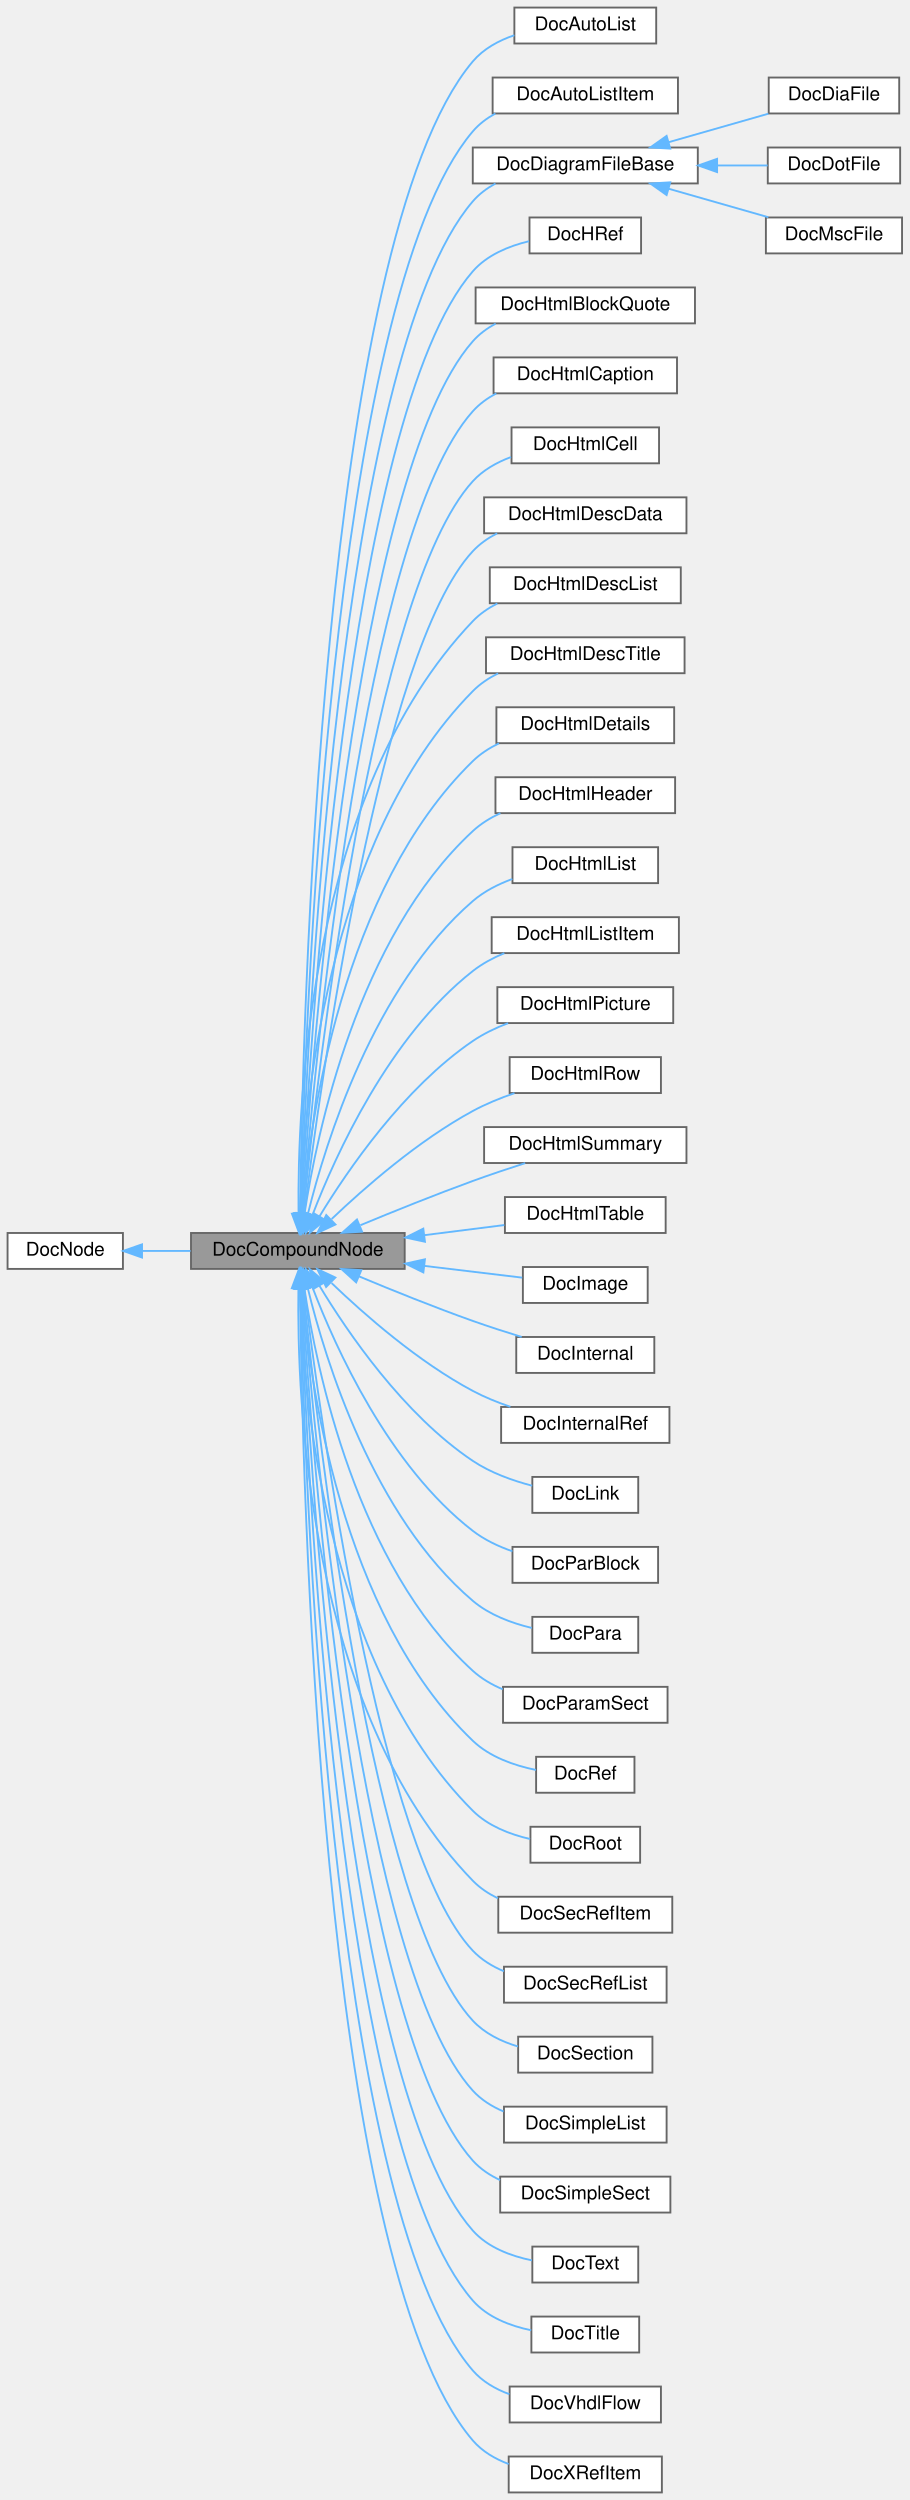
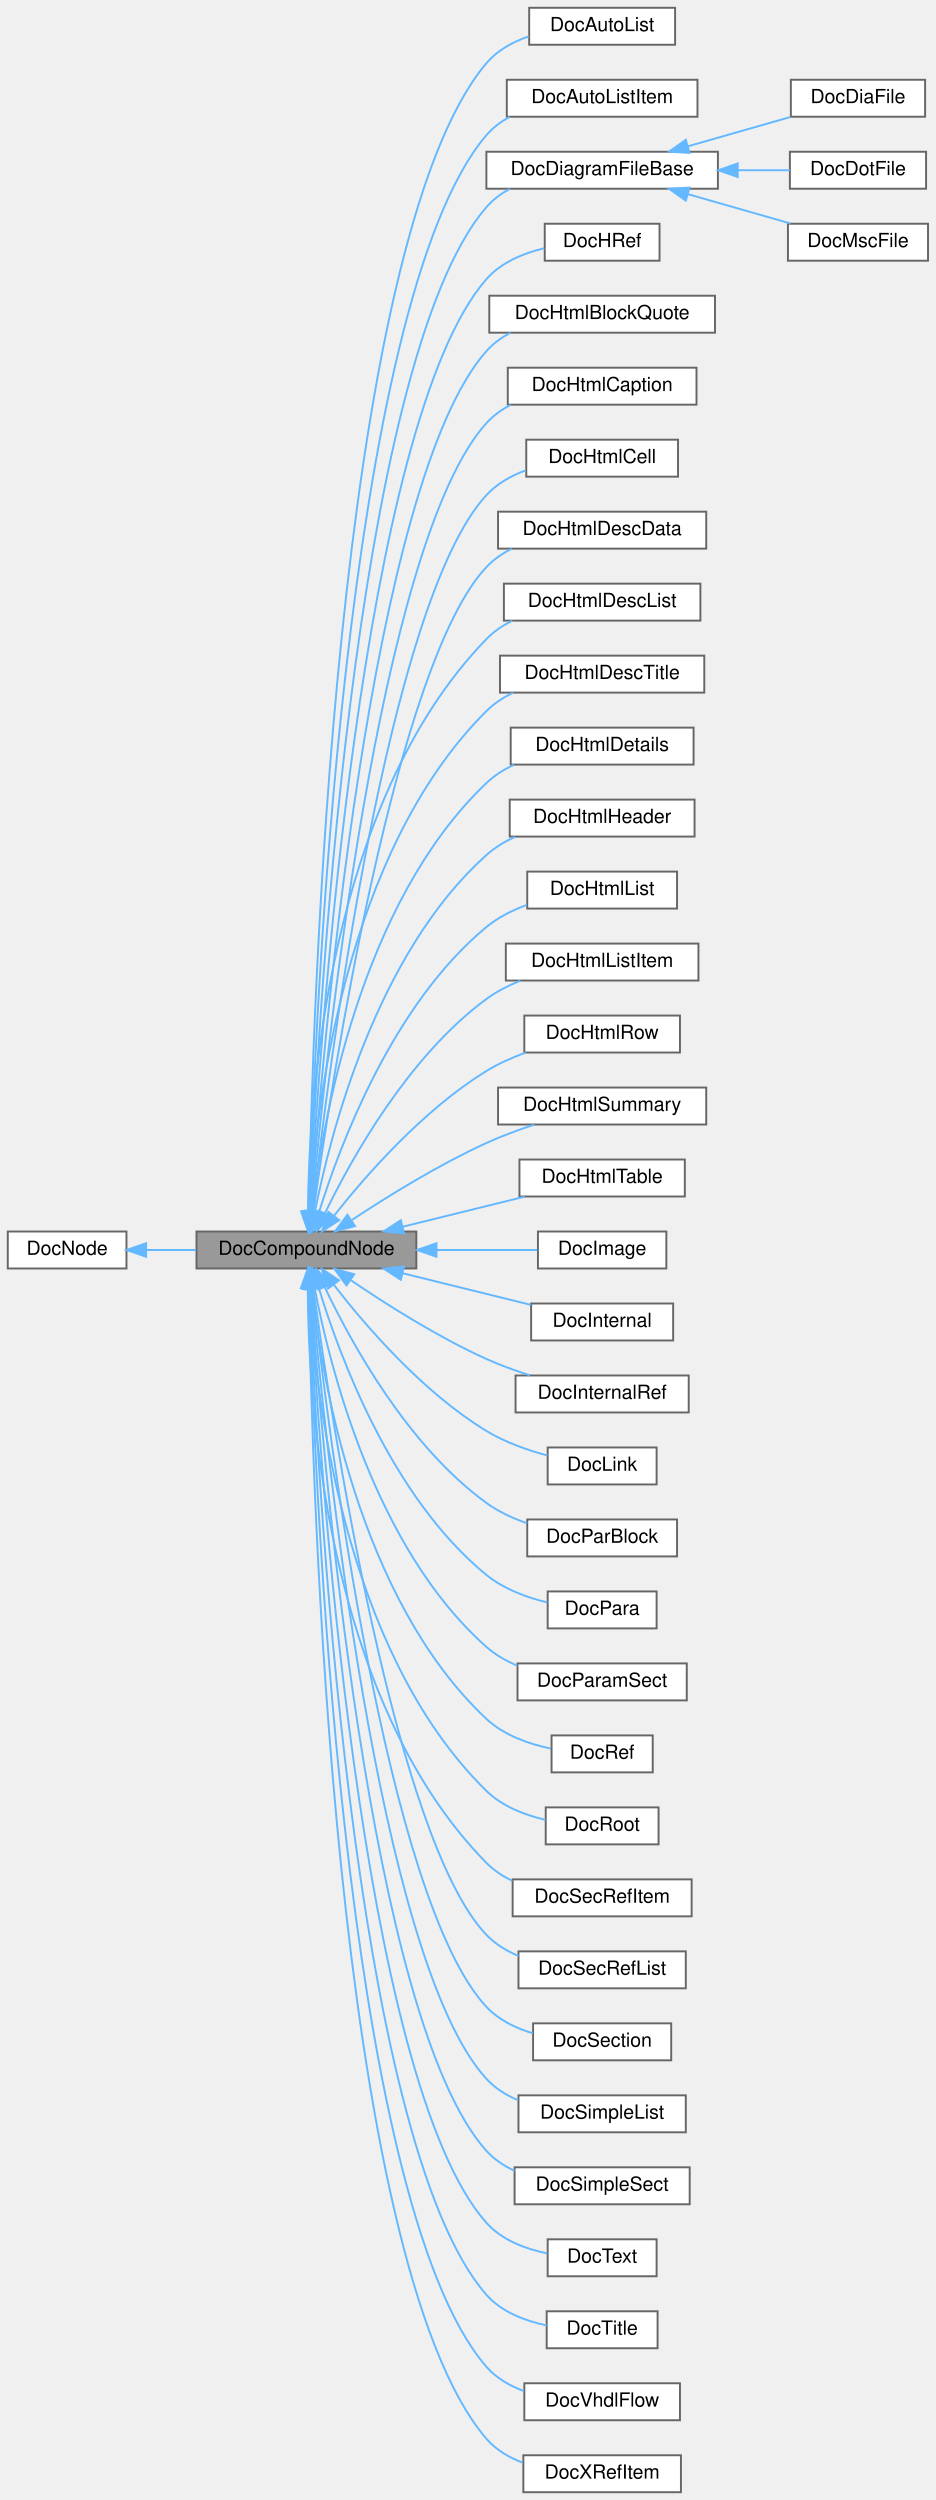
- <svg xmlns="http://www.w3.org/2000/svg" xmlns:xlink="http://www.w3.org/1999/xlink" width="481pt" height="1322pt" viewBox="0.00 0.00 481.00 1322.00">
-   <g id="graph0" class="graph" transform="scale(1 1) rotate(0) translate(4 1318)">
+ <svg xmlns="http://www.w3.org/2000/svg" xmlns:xlink="http://www.w3.org/1999/xlink" width="481pt" height="1285pt" viewBox="0.00 0.00 481.00 1285.00">
+   <g id="graph0" class="graph" transform="scale(1 1) rotate(0) translate(4 1281)">
    <g id="node1" class="node">
      <g id="a_node1">
        <a xlink:title="Base class for nodes with children.">
-           <polygon fill="#999999" stroke="#666666" points="210,-666 97,-666 97,-647 210,-647 210,-666" />
-           <text text-anchor="middle" x="153.5" y="-654" font-family="Helvetica,sans-Serif" font-size="10.00">DocCompoundNode</text>
+           <polygon fill="#999999" stroke="#666666" points="210,-648 97,-648 97,-629 210,-629 210,-648" />
+           <text text-anchor="middle" x="153.5" y="-636" font-family="Helvetica,sans-Serif" font-size="10.00">DocCompoundNode</text>
        </a>
      </g>
    </g>
    <g id="node3" class="node">
      <g id="a_node3">
        <a xlink:href="../../d1/d3f/class_doc_auto_list.html" target="_top" xlink:title="Node representing an auto List.">
-           <polygon fill="white" stroke="#666666" points="343,-1314 268,-1314 268,-1295 343,-1295 343,-1314" />
-           <text text-anchor="middle" x="305.5" y="-1302" font-family="Helvetica,sans-Serif" font-size="10.00">DocAutoList</text>
+           <polygon fill="white" stroke="#666666" points="343,-1277 268,-1277 268,-1258 343,-1258 343,-1277" />
+           <text text-anchor="middle" x="305.5" y="-1265" font-family="Helvetica,sans-Serif" font-size="10.00">DocAutoList</text>
        </a>
      </g>
    </g>
    <g id="edge2" class="edge">
-       <path fill="none" stroke="#63b8ff" d="M154.66,-676.08C155.82,-771.83 165.5,-1190.05 246,-1285.5 251.65,-1292.19 259.68,-1296.55 267.98,-1299.38" />
-       <polygon fill="#63b8ff" stroke="#63b8ff" points="158.16,-676.01 154.55,-666.04 151.16,-676.08 158.16,-676.01" />
+       <path fill="none" stroke="#63b8ff" d="M154.76,-658.38C156.4,-752.92 167.92,-1156.33 246,-1248.5 251.59,-1255.1 259.5,-1259.43 267.7,-1262.26" />
+       <polygon fill="#63b8ff" stroke="#63b8ff" points="158.26,-658.15 154.6,-648.2 151.26,-658.26 158.26,-658.15" />
    </g>
    <g id="node4" class="node">
      <g id="a_node4">
        <a xlink:href="../../d8/df9/class_doc_auto_list_item.html" target="_top" xlink:title="Node representing an item of a auto list.">
-           <polygon fill="white" stroke="#666666" points="354.5,-1277 256.5,-1277 256.5,-1258 354.5,-1258 354.5,-1277" />
-           <text text-anchor="middle" x="305.5" y="-1265" font-family="Helvetica,sans-Serif" font-size="10.00">DocAutoListItem</text>
+           <polygon fill="white" stroke="#666666" points="354.5,-1240 256.5,-1240 256.5,-1221 354.5,-1221 354.5,-1240" />
+           <text text-anchor="middle" x="305.5" y="-1228" font-family="Helvetica,sans-Serif" font-size="10.00">DocAutoListItem</text>
        </a>
      </g>
    </g>
    <g id="edge3" class="edge">
-       <path fill="none" stroke="#63b8ff" d="M154.86,-676.38C156.94,-769.23 170.14,-1159.35 246,-1248.5 249.32,-1252.4 253.45,-1255.51 257.98,-1257.98" />
-       <polygon fill="#63b8ff" stroke="#63b8ff" points="158.36,-676.29 154.66,-666.36 151.36,-676.43 158.36,-676.29" />
+       <path fill="none" stroke="#63b8ff" d="M154.97,-658.3C157.52,-749.18 172.45,-1125.51 246,-1211.5 249.33,-1215.4 253.47,-1218.5 258,-1220.97" />
+       <polygon fill="#63b8ff" stroke="#63b8ff" points="158.46,-657.95 154.7,-648.05 151.47,-658.13 158.46,-657.95" />
    </g>
    <g id="node5" class="node">
      <g id="a_node5">
        <a xlink:href="../../d3/d7c/class_doc_diagram_file_base.html" target="_top" xlink:title=" ">
-           <polygon fill="white" stroke="#666666" points="365,-1240 246,-1240 246,-1221 365,-1221 365,-1240" />
-           <text text-anchor="middle" x="305.5" y="-1228" font-family="Helvetica,sans-Serif" font-size="10.00">DocDiagramFileBase</text>
+           <polygon fill="white" stroke="#666666" points="365,-1203 246,-1203 246,-1184 365,-1184 365,-1203" />
+           <text text-anchor="middle" x="305.5" y="-1191" font-family="Helvetica,sans-Serif" font-size="10.00">DocDiagramFileBase</text>
        </a>
      </g>
    </g>
    <g id="edge4" class="edge">
-       <path fill="none" stroke="#63b8ff" d="M155.08,-676.25C158.09,-765.28 174.65,-1128.5 246,-1211.5 249.34,-1215.39 253.49,-1218.48 258.02,-1220.95" />
-       <polygon fill="#63b8ff" stroke="#63b8ff" points="158.58,-676.06 154.76,-666.17 151.58,-676.28 158.58,-676.06" />
+       <path fill="none" stroke="#63b8ff" d="M155.22,-658.4C158.74,-745.8 177.01,-1094.71 246,-1174.5 249.35,-1178.38 253.5,-1181.47 258.04,-1183.93" />
+       <polygon fill="#63b8ff" stroke="#63b8ff" points="158.71,-658.12 154.83,-648.26 151.71,-658.39 158.71,-658.12" />
    </g>
    <g id="node9" class="node">
      <g id="a_node9">
        <a xlink:href="../../d9/d10/class_doc_h_ref.html" target="_top" xlink:title="Node representing a Hypertext reference.">
-           <polygon fill="white" stroke="#666666" points="335,-1203 276,-1203 276,-1184 335,-1184 335,-1203" />
-           <text text-anchor="middle" x="305.5" y="-1191" font-family="Helvetica,sans-Serif" font-size="10.00">DocHRef</text>
+           <polygon fill="white" stroke="#666666" points="335,-1166 276,-1166 276,-1147 335,-1147 335,-1166" />
+           <text text-anchor="middle" x="305.5" y="-1154" font-family="Helvetica,sans-Serif" font-size="10.00">DocHRef</text>
        </a>
      </g>
    </g>
    <g id="edge8" class="edge">
-       <path fill="none" stroke="#63b8ff" d="M155.35,-676.55C159.39,-762.35 179.25,-1097.75 246,-1174.5 253.5,-1183.12 264.95,-1187.86 275.74,-1190.45" />
-       <polygon fill="#63b8ff" stroke="#63b8ff" points="158.84,-676.18 154.89,-666.35 151.85,-676.5 158.84,-676.18" />
+       <path fill="none" stroke="#63b8ff" d="M155.5,-658.61C160.07,-742.54 181.59,-1063.92 246,-1137.5 253.53,-1146.1 264.98,-1150.83 275.76,-1153.42" />
+       <polygon fill="#63b8ff" stroke="#63b8ff" points="158.99,-658.2 154.97,-648.4 151.99,-658.56 158.99,-658.2" />
    </g>
    <g id="node10" class="node">
      <g id="a_node10">
        <a xlink:href="../../d9/dd3/class_doc_html_block_quote.html" target="_top" xlink:title="Node representing an HTML blockquote.">
-           <polygon fill="white" stroke="#666666" points="363.5,-1166 247.5,-1166 247.5,-1147 363.5,-1147 363.5,-1166" />
-           <text text-anchor="middle" x="305.5" y="-1154" font-family="Helvetica,sans-Serif" font-size="10.00">DocHtmlBlockQuote</text>
+           <polygon fill="white" stroke="#666666" points="363.5,-1129 247.5,-1129 247.5,-1110 363.5,-1110 363.5,-1129" />
+           <text text-anchor="middle" x="305.5" y="-1117" font-family="Helvetica,sans-Serif" font-size="10.00">DocHtmlBlockQuote</text>
        </a>
      </g>
    </g>
    <g id="edge9" class="edge">
-       <path fill="none" stroke="#63b8ff" d="M155.64,-676.39C160.7,-758.09 183.73,-1066.84 246,-1137.5 249.39,-1141.35 253.56,-1144.42 258.11,-1146.87" />
-       <polygon fill="#63b8ff" stroke="#63b8ff" points="159.11,-675.81 155.02,-666.04 152.12,-676.23 159.11,-675.81" />
+       <path fill="none" stroke="#63b8ff" d="M155.79,-658.12C161.38,-737.38 185.97,-1032.9 246,-1100.5 249.47,-1104.41 253.76,-1107.52 258.42,-1110" />
+       <polygon fill="#63b8ff" stroke="#63b8ff" points="159.28,-657.79 155.1,-648.05 152.29,-658.27 159.28,-657.79" />
    </g>
    <g id="node11" class="node">
      <g id="a_node11">
        <a xlink:href="../../d0/dc7/class_doc_html_caption.html" target="_top" xlink:title="Node representing a HTML table caption.">
-           <polygon fill="white" stroke="#666666" points="354,-1129 257,-1129 257,-1110 354,-1110 354,-1129" />
-           <text text-anchor="middle" x="305.5" y="-1117" font-family="Helvetica,sans-Serif" font-size="10.00">DocHtmlCaption</text>
+           <polygon fill="white" stroke="#666666" points="354,-1092 257,-1092 257,-1073 354,-1073 354,-1092" />
+           <text text-anchor="middle" x="305.5" y="-1080" font-family="Helvetica,sans-Serif" font-size="10.00">DocHtmlCaption</text>
        </a>
      </g>
    </g>
    <g id="edge10" class="edge">
-       <path fill="none" stroke="#63b8ff" d="M155.98,-676.34C162.14,-753.95 188.22,-1035.93 246,-1100.5 249.49,-1104.4 253.79,-1107.5 258.45,-1109.97" />
-       <polygon fill="#63b8ff" stroke="#63b8ff" points="159.44,-675.76 155.18,-666.06 152.46,-676.3 159.44,-675.76" />
+       <path fill="none" stroke="#63b8ff" d="M156.14,-657.98C162.85,-732.98 190.43,-1001.96 246,-1063.5 249.51,-1067.38 253.81,-1070.48 258.49,-1072.94" />
+       <polygon fill="#63b8ff" stroke="#63b8ff" points="159.63,-657.67 155.28,-648.02 152.66,-658.28 159.63,-657.67" />
    </g>
    <g id="node12" class="node">
      <g id="a_node12">
        <a xlink:href="../../d1/d56/class_doc_html_cell.html" target="_top" xlink:title="Node representing a HTML table cell.">
-           <polygon fill="white" stroke="#666666" points="344.5,-1092 266.5,-1092 266.5,-1073 344.5,-1073 344.5,-1092" />
-           <text text-anchor="middle" x="305.5" y="-1080" font-family="Helvetica,sans-Serif" font-size="10.00">DocHtmlCell</text>
+           <polygon fill="white" stroke="#666666" points="344.5,-1055 266.5,-1055 266.5,-1036 344.5,-1036 344.5,-1055" />
+           <text text-anchor="middle" x="305.5" y="-1043" font-family="Helvetica,sans-Serif" font-size="10.00">DocHtmlCell</text>
        </a>
      </g>
    </g>
    <g id="edge11" class="edge">
-       <path fill="none" stroke="#63b8ff" d="M156.4,-676.56C163.78,-750.29 192.75,-1005.06 246,-1063.5 251.39,-1069.42 258.65,-1073.5 266.21,-1076.31" />
-       <polygon fill="#63b8ff" stroke="#63b8ff" points="159.86,-675.95 155.4,-666.34 152.89,-676.63 159.86,-675.95" />
+       <path fill="none" stroke="#63b8ff" d="M156.64,-658.53C164.65,-730 195.04,-971.16 246,-1026.5 251.42,-1032.39 258.69,-1036.46 266.26,-1039.27" />
+       <polygon fill="#63b8ff" stroke="#63b8ff" points="160.08,-657.79 155.51,-648.23 153.12,-658.56 160.08,-657.79" />
    </g>
    <g id="node13" class="node">
      <g id="a_node13">
        <a xlink:href="../../dd/d88/class_doc_html_desc_data.html" target="_top" xlink:title="Node representing a HTML description data.">
-           <polygon fill="white" stroke="#666666" points="359,-1055 252,-1055 252,-1036 359,-1036 359,-1055" />
-           <text text-anchor="middle" x="305.5" y="-1043" font-family="Helvetica,sans-Serif" font-size="10.00">DocHtmlDescData</text>
+           <polygon fill="white" stroke="#666666" points="359,-1018 252,-1018 252,-999 359,-999 359,-1018" />
+           <text text-anchor="middle" x="305.5" y="-1006" font-family="Helvetica,sans-Serif" font-size="10.00">DocHtmlDescData</text>
        </a>
      </g>
    </g>
    <g id="edge12" class="edge">
-       <path fill="none" stroke="#63b8ff" d="M156.83,-676.06C165.37,-744.8 197.1,-973.97 246,-1026.5 249.64,-1030.41 254.09,-1033.51 258.89,-1035.98" />
-       <polygon fill="#63b8ff" stroke="#63b8ff" points="160.3,-675.63 155.62,-666.13 153.35,-676.48 160.3,-675.63" />
+       <path fill="none" stroke="#63b8ff" d="M157.15,-658.34C166.42,-725.09 199.45,-940.12 246,-989.5 249.66,-993.39 254.13,-996.48 258.94,-998.94" />
+       <polygon fill="#63b8ff" stroke="#63b8ff" points="160.6,-657.74 155.78,-648.3 153.66,-658.69 160.6,-657.74" />
    </g>
    <g id="node14" class="node">
      <g id="a_node14">
        <a xlink:href="../../df/d6f/class_doc_html_desc_list.html" target="_top" xlink:title="Node representing a Html description list.">
-           <polygon fill="white" stroke="#666666" points="356,-1018 255,-1018 255,-999 356,-999 356,-1018" />
-           <text text-anchor="middle" x="305.5" y="-1006" font-family="Helvetica,sans-Serif" font-size="10.00">DocHtmlDescList</text>
+           <polygon fill="white" stroke="#666666" points="356,-981 255,-981 255,-962 356,-962 356,-981" />
+           <text text-anchor="middle" x="305.5" y="-969" font-family="Helvetica,sans-Serif" font-size="10.00">DocHtmlDescList</text>
        </a>
      </g>
    </g>
    <g id="edge13" class="edge">
-       <path fill="none" stroke="#63b8ff" d="M153.87,-676.43C153.2,-733.39 159.22,-898.64 246,-989.5 249.69,-993.36 254.17,-996.44 258.99,-998.89" />
-       <polygon fill="#63b8ff" stroke="#63b8ff" points="157.38,-676.33 154.08,-666.26 150.38,-676.18 157.38,-676.33" />
+       <path fill="none" stroke="#63b8ff" d="M154.27,-658.39C154.74,-713.14 163.69,-867.65 246,-952.5 249.79,-956.41 254.39,-959.51 259.33,-961.98" />
+       <polygon fill="#63b8ff" stroke="#63b8ff" points="157.77,-658.28 154.27,-648.28 150.77,-658.28 157.77,-658.28" />
    </g>
    <g id="node15" class="node">
      <g id="a_node15">
        <a xlink:href="../../dd/dd1/class_doc_html_desc_title.html" target="_top" xlink:title="Node representing a Html description item.">
-           <polygon fill="white" stroke="#666666" points="358,-981 253,-981 253,-962 358,-962 358,-981" />
-           <text text-anchor="middle" x="305.5" y="-969" font-family="Helvetica,sans-Serif" font-size="10.00">DocHtmlDescTitle</text>
+           <polygon fill="white" stroke="#666666" points="358,-944 253,-944 253,-925 358,-925 358,-944" />
+           <text text-anchor="middle" x="305.5" y="-932" font-family="Helvetica,sans-Serif" font-size="10.00">DocHtmlDescTitle</text>
        </a>
      </g>
    </g>
    <g id="edge14" class="edge">
-       <path fill="none" stroke="#63b8ff" d="M154.69,-676.28C156.27,-728.82 167.89,-873.27 246,-952.5 249.82,-956.38 254.45,-959.47 259.4,-961.92" />
-       <polygon fill="#63b8ff" stroke="#63b8ff" points="158.18,-675.93 154.47,-666 151.18,-676.07 158.18,-675.93" />
+       <path fill="none" stroke="#63b8ff" d="M155.18,-658.36C158,-708.66 172.39,-842.26 246,-915.5 249.94,-919.42 254.69,-922.53 259.76,-924.99" />
+       <polygon fill="#63b8ff" stroke="#63b8ff" points="158.67,-658.02 154.71,-648.19 151.68,-658.34 158.67,-658.02" />
    </g>
    <g id="node16" class="node">
      <g id="a_node16">
        <a xlink:href="../../dc/dcc/class_doc_html_details.html" target="_top" xlink:title="Node Html details.">
-           <polygon fill="white" stroke="#666666" points="352.5,-944 258.5,-944 258.5,-925 352.5,-925 352.5,-944" />
-           <text text-anchor="middle" x="305.5" y="-932" font-family="Helvetica,sans-Serif" font-size="10.00">DocHtmlDetails</text>
+           <polygon fill="white" stroke="#666666" points="352.5,-907 258.5,-907 258.5,-888 352.5,-888 352.5,-907" />
+           <text text-anchor="middle" x="305.5" y="-895" font-family="Helvetica,sans-Serif" font-size="10.00">DocHtmlDetails</text>
        </a>
      </g>
    </g>
    <g id="edge15" class="edge">
-       <path fill="none" stroke="#63b8ff" d="M155.71,-676.35C159.72,-724.37 176.59,-847.85 246,-915.5 249.98,-919.38 254.75,-922.46 259.84,-924.92" />
-       <polygon fill="#63b8ff" stroke="#63b8ff" points="159.18,-675.8 154.96,-666.08 152.2,-676.31 159.18,-675.8" />
+       <path fill="none" stroke="#63b8ff" d="M156.36,-658.44C161.69,-704.04 181.06,-816.74 246,-878.5 250.1,-882.4 255.01,-885.5 260.22,-887.96" />
+       <polygon fill="#63b8ff" stroke="#63b8ff" points="159.83,-657.94 155.29,-648.37 152.87,-658.68 159.83,-657.94" />
    </g>
    <g id="node17" class="node">
      <g id="a_node17">
        <a xlink:href="../../df/d24/class_doc_html_header.html" target="_top" xlink:title="Node Html heading.">
-           <polygon fill="white" stroke="#666666" points="353,-907 258,-907 258,-888 353,-888 353,-907" />
-           <text text-anchor="middle" x="305.5" y="-895" font-family="Helvetica,sans-Serif" font-size="10.00">DocHtmlHeader</text>
+           <polygon fill="white" stroke="#666666" points="353,-870 258,-870 258,-851 353,-851 353,-870" />
+           <text text-anchor="middle" x="305.5" y="-858" font-family="Helvetica,sans-Serif" font-size="10.00">DocHtmlHeader</text>
        </a>
      </g>
    </g>
    <g id="edge16" class="edge">
-       <path fill="none" stroke="#63b8ff" d="M157.02,-676.1C163.56,-719.05 185.07,-822.08 246,-878.5 250.23,-882.42 255.28,-885.53 260.61,-888" />
-       <polygon fill="#63b8ff" stroke="#63b8ff" points="160.47,-675.52 155.6,-666.11 153.54,-676.5 160.47,-675.52" />
+       <path fill="none" stroke="#63b8ff" d="M157.86,-658.07C165.79,-698.31 189.42,-790.8 246,-841.5 250.29,-845.35 255.38,-848.42 260.73,-850.87" />
+       <polygon fill="#63b8ff" stroke="#63b8ff" points="161.29,-657.38 156.03,-648.18 154.41,-658.66 161.29,-657.38" />
    </g>
    <g id="node18" class="node">
      <g id="a_node18">
        <a xlink:href="../../d5/d42/class_doc_html_list.html" target="_top" xlink:title="Node representing a Html list.">
-           <polygon fill="white" stroke="#666666" points="344,-870 267,-870 267,-851 344,-851 344,-870" />
-           <text text-anchor="middle" x="305.5" y="-858" font-family="Helvetica,sans-Serif" font-size="10.00">DocHtmlList</text>
+           <polygon fill="white" stroke="#666666" points="344,-833 267,-833 267,-814 344,-814 344,-833" />
+           <text text-anchor="middle" x="305.5" y="-821" font-family="Helvetica,sans-Serif" font-size="10.00">DocHtmlList</text>
        </a>
      </g>
    </g>
    <g id="edge17" class="edge">
-       <path fill="none" stroke="#63b8ff" d="M158.89,-676.36C168.23,-714.07 193.67,-796.27 246,-841.5 251.98,-846.67 259.39,-850.43 266.9,-853.18" />
-       <polygon fill="#63b8ff" stroke="#63b8ff" points="162.19,-675.11 156.49,-666.18 155.37,-676.72 162.19,-675.11" />
+       <path fill="none" stroke="#63b8ff" d="M160.08,-658.25C170.89,-692.91 197.93,-764.78 246,-804.5 252.01,-809.47 259.35,-813.14 266.77,-815.87" />
+       <polygon fill="#63b8ff" stroke="#63b8ff" points="163.36,-656.97 157.14,-648.39 156.65,-658.97 163.36,-656.97" />
    </g>
    <g id="node19" class="node">
      <g id="a_node19">
        <a xlink:href="../../df/da8/class_doc_html_list_item.html" target="_top" xlink:title="Node representing a HTML list item.">
-           <polygon fill="white" stroke="#666666" points="355,-833 256,-833 256,-814 355,-814 355,-833" />
-           <text text-anchor="middle" x="305.5" y="-821" font-family="Helvetica,sans-Serif" font-size="10.00">DocHtmlListItem</text>
+           <polygon fill="white" stroke="#666666" points="355,-796 256,-796 256,-777 355,-777 355,-796" />
+           <text text-anchor="middle" x="305.5" y="-784" font-family="Helvetica,sans-Serif" font-size="10.00">DocHtmlListItem</text>
        </a>
      </g>
    </g>
    <g id="edge18" class="edge">
-       <path fill="none" stroke="#63b8ff" d="M161.36,-675.83C173.51,-707.36 201.79,-769.79 246,-804.5 250.96,-808.39 256.73,-811.5 262.69,-813.97" />
-       <polygon fill="#63b8ff" stroke="#63b8ff" points="164.49,-674.22 157.73,-666.07 157.93,-676.66 164.49,-674.22" />
+       <path fill="none" stroke="#63b8ff" d="M162.99,-657.33C176.58,-685.37 205.81,-737.95 246,-767.5 251.25,-771.36 257.32,-774.46 263.52,-776.94" />
+       <polygon fill="#63b8ff" stroke="#63b8ff" points="166.12,-655.76 158.71,-648.2 159.79,-658.74 166.12,-655.76" />
    </g>
    <g id="node20" class="node">
      <g id="a_node20">
-         <a xlink:href="../../d4/d9d/class_doc_html_picture.html" target="_top" xlink:title="Node Html picture.">
-           <polygon fill="white" stroke="#666666" points="352,-796 259,-796 259,-777 352,-777 352,-796" />
-           <text text-anchor="middle" x="305.5" y="-784" font-family="Helvetica,sans-Serif" font-size="10.00">DocHtmlPicture</text>
-         </a>
-       </g>
-     </g>
-     <g id="edge19" class="edge">
-       <path fill="none" stroke="#63b8ff" d="M164.93,-674.76C179.85,-699.3 209.55,-742.69 246,-767.5 251.65,-771.35 258.13,-774.46 264.67,-776.96" />
-       <polygon fill="#63b8ff" stroke="#63b8ff" points="167.9,-672.9 159.79,-666.08 161.87,-676.46 167.9,-672.9" />
-     </g>
-     <g id="node21" class="node">
-       <g id="a_node21">
        <a xlink:href="../../d3/d16/class_doc_html_row.html" target="_top" xlink:title="Node representing a HTML table row.">
          <polygon fill="white" stroke="#666666" points="345.5,-759 265.5,-759 265.5,-740 345.5,-740 345.5,-759" />
          <text text-anchor="middle" x="305.5" y="-747" font-family="Helvetica,sans-Serif" font-size="10.00">DocHtmlRow</text>
        </a>
      </g>
    </g>
-     <g id="edge20" class="edge">
-       <path fill="none" stroke="#63b8ff" d="M171.38,-673.39C188.76,-689.95 217.3,-714.93 246,-730.5 252.85,-734.22 260.55,-737.36 268.06,-739.95" />
-       <polygon fill="#63b8ff" stroke="#63b8ff" points="173.4,-670.47 163.79,-666.01 168.52,-675.49 173.4,-670.47" />
-     </g>
-     <g id="node22" class="node">
-       <g id="a_node22">
+     <g id="edge19" class="edge">
+       <path fill="none" stroke="#63b8ff" d="M167.57,-655.97C183.82,-676.56 213.42,-710.48 246,-730.5 252.19,-734.3 259.21,-737.42 266.2,-739.96" />
+       <polygon fill="#63b8ff" stroke="#63b8ff" points="170.33,-653.83 161.45,-648.05 164.79,-658.1 170.33,-653.83" />
+     </g>
+     <g id="node21" class="node">
+       <g id="a_node21">
        <a xlink:href="../../df/d20/class_doc_html_summary.html" target="_top" xlink:title="Node Html summary.">
          <polygon fill="white" stroke="#666666" points="359,-722 252,-722 252,-703 359,-703 359,-722" />
          <text text-anchor="middle" x="305.5" y="-710" font-family="Helvetica,sans-Serif" font-size="10.00">DocHtmlSummary</text>
        </a>
      </g>
    </g>
-     <g id="edge21" class="edge">
-       <path fill="none" stroke="#63b8ff" d="M186.59,-670.12C204.04,-677.36 226.08,-686.25 246,-693.5 254.93,-696.75 264.72,-700.04 273.7,-702.94" />
-       <polygon fill="#63b8ff" stroke="#63b8ff" points="187.47,-666.69 176.89,-666.07 184.77,-673.15 187.47,-666.69" />
-     </g>
-     <g id="node23" class="node">
-       <g id="a_node23">
+     <g id="edge20" class="edge">
+       <path fill="none" stroke="#63b8ff" d="M176.85,-653.91C194.91,-665.86 221.3,-682.24 246,-693.5 253.77,-697.04 262.4,-700.23 270.59,-702.93" />
+       <polygon fill="#63b8ff" stroke="#63b8ff" points="178.47,-650.78 168.22,-648.11 174.57,-656.59 178.47,-650.78" />
+     </g>
+     <g id="node22" class="node">
+       <g id="a_node22">
        <a xlink:href="../../de/d79/class_doc_html_table.html" target="_top" xlink:title="Node representing a HTML table.">
          <polygon fill="white" stroke="#666666" points="348,-685 263,-685 263,-666 348,-666 348,-685" />
          <text text-anchor="middle" x="305.5" y="-673" font-family="Helvetica,sans-Serif" font-size="10.00">DocHtmlTable</text>
        </a>
      </g>
    </g>
-     <g id="edge22" class="edge">
-       <path fill="none" stroke="#63b8ff" d="M220.64,-664.88C234.92,-666.69 249.63,-668.55 262.67,-670.2" />
-       <polygon fill="#63b8ff" stroke="#63b8ff" points="220.72,-661.36 210.35,-663.57 219.84,-668.3 220.72,-661.36" />
-     </g>
-     <g id="node24" class="node">
-       <g id="a_node24">
+     <g id="edge21" class="edge">
+       <path fill="none" stroke="#63b8ff" d="M202.84,-650.43C223.19,-655.44 246.55,-661.21 265.74,-665.94" />
+       <polygon fill="#63b8ff" stroke="#63b8ff" points="203.68,-647.03 193.13,-648.03 202,-653.82 203.68,-647.03" />
+     </g>
+     <g id="node23" class="node">
+       <g id="a_node23">
        <a xlink:href="../../db/dc8/class_doc_image.html" target="_top" xlink:title="Node representing an image.">
          <polygon fill="white" stroke="#666666" points="338.5,-648 272.5,-648 272.5,-629 338.5,-629 338.5,-648" />
          <text text-anchor="middle" x="305.5" y="-636" font-family="Helvetica,sans-Serif" font-size="10.00">DocImage</text>
        </a>
      </g>
    </g>
-     <g id="edge23" class="edge">
-       <path fill="none" stroke="#63b8ff" d="M220.49,-648.58C238.4,-646.43 257,-644.2 272.13,-642.38" />
-       <polygon fill="#63b8ff" stroke="#63b8ff" points="219.87,-645.13 210.35,-649.8 220.7,-652.08 219.87,-645.13" />
-     </g>
-     <g id="node25" class="node">
-       <g id="a_node25">
+     <g id="edge22" class="edge">
+       <path fill="none" stroke="#63b8ff" d="M220.49,-638.5C238.4,-638.5 257,-638.5 272.13,-638.5" />
+       <polygon fill="#63b8ff" stroke="#63b8ff" points="220.35,-635 210.35,-638.5 220.35,-642 220.35,-635" />
+     </g>
+     <g id="node24" class="node">
+       <g id="a_node24">
        <a xlink:href="../../db/d6d/class_doc_internal.html" target="_top" xlink:title="Node representing an internal section of documentation.">
          <polygon fill="white" stroke="#666666" points="342,-611 269,-611 269,-592 342,-592 342,-611" />
          <text text-anchor="middle" x="305.5" y="-599" font-family="Helvetica,sans-Serif" font-size="10.00">DocInternal</text>
        </a>
      </g>
    </g>
-     <g id="edge24" class="edge">
-       <path fill="none" stroke="#63b8ff" d="M185.7,-643.11C203.27,-635.76 225.7,-626.71 246,-619.5 254.31,-616.55 263.38,-613.62 271.85,-611.01" />
-       <polygon fill="#63b8ff" stroke="#63b8ff" points="184.34,-639.88 176.48,-646.99 187.06,-646.34 184.34,-639.88" />
-     </g>
-     <g id="node26" class="node">
-       <g id="a_node26">
+     <g id="edge23" class="edge">
+       <path fill="none" stroke="#63b8ff" d="M203.02,-626.53C224.43,-621.25 249.15,-615.15 268.83,-610.3" />
+       <polygon fill="#63b8ff" stroke="#63b8ff" points="202,-623.18 193.13,-628.97 203.68,-629.97 202,-623.18" />
+     </g>
+     <g id="node25" class="node">
+       <g id="a_node25">
        <a xlink:href="../../da/da2/class_doc_internal_ref.html" target="_top" xlink:title="Node representing an internal reference to some item.">
          <polygon fill="white" stroke="#666666" points="350,-574 261,-574 261,-555 350,-555 350,-574" />
          <text text-anchor="middle" x="305.5" y="-562" font-family="Helvetica,sans-Serif" font-size="10.00">DocInternalRef</text>
        </a>
      </g>
    </g>
-     <g id="edge25" class="edge">
-       <path fill="none" stroke="#63b8ff" d="M171.33,-639.52C188.67,-622.88 217.17,-597.85 246,-582.5 252.19,-579.2 259.08,-576.41 265.89,-574.08" />
-       <polygon fill="#63b8ff" stroke="#63b8ff" points="168.45,-637.44 163.76,-646.93 173.35,-642.44 168.45,-637.44" />
-     </g>
-     <g id="node27" class="node">
-       <g id="a_node27">
+     <g id="edge24" class="edge">
+       <path fill="none" stroke="#63b8ff" d="M176.45,-622.89C194.46,-610.63 220.99,-593.78 246,-582.5 253.07,-579.31 260.87,-576.48 268.4,-574.05" />
+       <polygon fill="#63b8ff" stroke="#63b8ff" points="174.09,-620.27 167.86,-628.84 178.07,-626.03 174.09,-620.27" />
+     </g>
+     <g id="node26" class="node">
+       <g id="a_node26">
        <a xlink:href="../../d5/dd3/class_doc_link.html" target="_top" xlink:title="Node representing a link to some item.">
          <polygon fill="white" stroke="#666666" points="333.5,-537 277.5,-537 277.5,-518 333.5,-518 333.5,-537" />
          <text text-anchor="middle" x="305.5" y="-525" font-family="Helvetica,sans-Serif" font-size="10.00">DocLink</text>
        </a>
      </g>
    </g>
-     <g id="edge26" class="edge">
-       <path fill="none" stroke="#63b8ff" d="M164.88,-638.16C179.74,-613.52 209.36,-570.03 246,-545.5 255.36,-539.23 267,-535.07 277.42,-532.34" />
-       <polygon fill="#63b8ff" stroke="#63b8ff" points="161.8,-636.48 159.76,-646.88 167.84,-640.02 161.8,-636.48" />
-     </g>
-     <g id="node28" class="node">
-       <g id="a_node28">
+     <g id="edge25" class="edge">
+       <path fill="none" stroke="#63b8ff" d="M167.47,-620.74C183.63,-599.84 213.14,-565.47 246,-545.5 255.54,-539.71 267.09,-535.64 277.4,-532.85" />
+       <polygon fill="#63b8ff" stroke="#63b8ff" points="164.63,-618.7 161.39,-628.79 170.21,-622.92 164.63,-618.7" />
+     </g>
+     <g id="node27" class="node">
+       <g id="a_node27">
        <a xlink:href="../../d9/dd2/class_doc_par_block.html" target="_top" xlink:title="Node representing an block of paragraphs.">
          <polygon fill="white" stroke="#666666" points="344,-500 267,-500 267,-481 344,-481 344,-500" />
          <text text-anchor="middle" x="305.5" y="-488" font-family="Helvetica,sans-Serif" font-size="10.00">DocParBlock</text>
        </a>
      </g>
    </g>
-     <g id="edge27" class="edge">
-       <path fill="none" stroke="#63b8ff" d="M161.3,-637.09C173.36,-605.46 201.52,-542.86 246,-508.5 252.14,-503.76 259.53,-500.26 266.97,-497.67" />
-       <polygon fill="#63b8ff" stroke="#63b8ff" points="157.86,-636.3 157.7,-646.89 164.43,-638.71 157.86,-636.3" />
-     </g>
-     <g id="node29" class="node">
-       <g id="a_node29">
+     <g id="edge26" class="edge">
+       <path fill="none" stroke="#63b8ff" d="M162.9,-619.44C176.35,-591.08 205.42,-537.96 246,-508.5 252.19,-504 259.53,-500.61 266.87,-498.06" />
+       <polygon fill="#63b8ff" stroke="#63b8ff" points="159.65,-618.13 158.65,-628.68 166.01,-621.06 159.65,-618.13" />
+     </g>
+     <g id="node28" class="node">
+       <g id="a_node28">
        <a xlink:href="../../d3/d01/class_doc_para.html" target="_top" xlink:title="Node representing a paragraph in the documentation tree.">
          <polygon fill="white" stroke="#666666" points="333.5,-463 277.5,-463 277.5,-444 333.5,-444 333.5,-463" />
          <text text-anchor="middle" x="305.5" y="-451" font-family="Helvetica,sans-Serif" font-size="10.00">DocPara</text>
        </a>
      </g>
    </g>
-     <g id="edge28" class="edge">
-       <path fill="none" stroke="#63b8ff" d="M158.82,-636.56C168.06,-598.73 193.32,-516.32 246,-471.5 254.74,-464.06 266.52,-459.7 277.21,-457.14" />
-       <polygon fill="#63b8ff" stroke="#63b8ff" points="155.3,-636.25 156.46,-646.78 162.12,-637.83 155.3,-636.25" />
-     </g>
-     <g id="node30" class="node">
-       <g id="a_node30">
+     <g id="edge27" class="edge">
+       <path fill="none" stroke="#63b8ff" d="M159.84,-619.06C170.38,-584.26 197.22,-511.28 246,-471.5 254.89,-464.25 266.7,-459.91 277.37,-457.32" />
+       <polygon fill="#63b8ff" stroke="#63b8ff" points="156.4,-618.34 156.98,-628.92 163.12,-620.29 156.4,-618.34" />
+     </g>
+     <g id="node29" class="node">
+       <g id="a_node29">
        <a xlink:href="../../d1/d01/class_doc_param_sect.html" target="_top" xlink:title="Node representing a parameter section.">
          <polygon fill="white" stroke="#666666" points="349,-426 262,-426 262,-407 349,-407 349,-426" />
          <text text-anchor="middle" x="305.5" y="-414" font-family="Helvetica,sans-Serif" font-size="10.00">DocParamSect</text>
        </a>
      </g>
    </g>
-     <g id="edge29" class="edge">
-       <path fill="none" stroke="#63b8ff" d="M156.95,-636.82C163.37,-593.74 184.63,-490.44 246,-434.5 250.55,-430.35 256.05,-427.15 261.82,-424.7" />
-       <polygon fill="#63b8ff" stroke="#63b8ff" points="153.47,-636.47 155.57,-646.86 160.4,-637.43 153.47,-636.47" />
-     </g>
-     <g id="node31" class="node">
-       <g id="a_node31">
+     <g id="edge28" class="edge">
+       <path fill="none" stroke="#63b8ff" d="M157.77,-618.76C165.52,-578.19 188.84,-485.02 246,-434.5 250.62,-430.42 256.15,-427.26 261.94,-424.82" />
+       <polygon fill="#63b8ff" stroke="#63b8ff" points="154.3,-618.27 155.98,-628.73 161.19,-619.51 154.3,-618.27" />
+     </g>
+     <g id="node30" class="node">
+       <g id="a_node30">
        <a xlink:href="../../d5/d68/class_doc_ref.html" target="_top" xlink:title="Node representing a reference to some item.">
          <polygon fill="white" stroke="#666666" points="331.5,-389 279.5,-389 279.5,-370 331.5,-370 331.5,-389" />
          <text text-anchor="middle" x="305.5" y="-377" font-family="Helvetica,sans-Serif" font-size="10.00">DocRef</text>
        </a>
      </g>
    </g>
-     <g id="edge30" class="edge">
-       <path fill="none" stroke="#63b8ff" d="M155.62,-636.89C159.43,-588.93 175.92,-464.75 246,-397.5 254.97,-388.89 267.96,-384.39 279.42,-382.04" />
-       <polygon fill="#63b8ff" stroke="#63b8ff" points="152.13,-636.67 154.93,-646.88 159.11,-637.15 152.13,-636.67" />
-     </g>
-     <g id="node32" class="node">
-       <g id="a_node32">
+     <g id="edge29" class="edge">
+       <path fill="none" stroke="#63b8ff" d="M156.27,-618.41C161.4,-572.47 180.39,-459.02 246,-397.5 254.99,-389.07 267.85,-384.58 279.22,-382.2" />
+       <polygon fill="#63b8ff" stroke="#63b8ff" points="152.77,-618.26 155.25,-628.56 159.73,-618.96 152.77,-618.26" />
+     </g>
+     <g id="node31" class="node">
+       <g id="a_node31">
        <a xlink:href="../../d8/ddb/class_doc_root.html" target="_top" xlink:title="Root node of documentation tree.">
          <polygon fill="white" stroke="#666666" points="334.5,-352 276.5,-352 276.5,-333 334.5,-333 334.5,-352" />
          <text text-anchor="middle" x="305.5" y="-340" font-family="Helvetica,sans-Serif" font-size="10.00">DocRoot</text>
        </a>
      </g>
    </g>
-     <g id="edge31" class="edge">
-       <path fill="none" stroke="#63b8ff" d="M154.62,-636.66C156.03,-583.95 167.27,-439.12 246,-360.5 254.05,-352.47 265.58,-348 276.29,-345.53" />
-       <polygon fill="#63b8ff" stroke="#63b8ff" points="151.11,-636.91 154.44,-646.96 158.11,-637.03 151.11,-636.91" />
-     </g>
-     <g id="node33" class="node">
-       <g id="a_node33">
+     <g id="edge30" class="edge">
+       <path fill="none" stroke="#63b8ff" d="M155.09,-618.5C157.69,-567.87 171.62,-433.44 246,-360.5 254.12,-352.54 265.67,-348.09 276.37,-345.6" />
+       <polygon fill="#63b8ff" stroke="#63b8ff" points="151.58,-618.6 154.67,-628.74 158.58,-618.89 151.58,-618.6" />
+     </g>
+     <g id="node32" class="node">
+       <g id="a_node32">
        <a xlink:href="../../de/d87/class_doc_sec_ref_item.html" target="_top" xlink:title="Node representing a reference to a section.">
          <polygon fill="white" stroke="#666666" points="351.5,-315 259.5,-315 259.5,-296 351.5,-296 351.5,-315" />
          <text text-anchor="middle" x="305.5" y="-303" font-family="Helvetica,sans-Serif" font-size="10.00">DocSecRefItem</text>
        </a>
      </g>
    </g>
-     <g id="edge32" class="edge">
-       <path fill="none" stroke="#63b8ff" d="M153.8,-636.51C152.95,-579.36 158.51,-413.68 246,-323.5 249.77,-319.61 254.37,-316.56 259.3,-314.16" />
-       <polygon fill="#63b8ff" stroke="#63b8ff" points="150.31,-636.8 154.05,-646.71 157.31,-636.63 150.31,-636.8" />
-     </g>
-     <g id="node34" class="node">
-       <g id="a_node34">
+     <g id="edge31" class="edge">
+       <path fill="none" stroke="#63b8ff" d="M154.18,-618.85C154.38,-564.09 162.64,-408.18 246,-323.5 249.8,-319.64 254.41,-316.6 259.35,-314.21" />
+       <polygon fill="#63b8ff" stroke="#63b8ff" points="150.68,-618.96 154.23,-628.94 157.68,-618.93 150.68,-618.96" />
+     </g>
+     <g id="node33" class="node">
+       <g id="a_node33">
        <a xlink:href="../../d3/ddb/class_doc_sec_ref_list.html" target="_top" xlink:title="Node representing a list of section references.">
          <polygon fill="white" stroke="#666666" points="348.5,-278 262.5,-278 262.5,-259 348.5,-259 348.5,-278" />
          <text text-anchor="middle" x="305.5" y="-266" font-family="Helvetica,sans-Serif" font-size="10.00">DocSecRefList</text>
        </a>
      </g>
    </g>
-     <g id="edge33" class="edge">
-       <path fill="none" stroke="#63b8ff" d="M156.8,-636.91C165.25,-568.09 196.69,-338.65 246,-286.5 250.53,-281.71 256.29,-278.19 262.43,-275.6" />
-       <polygon fill="#63b8ff" stroke="#63b8ff" points="153.32,-636.51 155.6,-646.86 160.27,-637.35 153.32,-636.51" />
-     </g>
-     <g id="node35" class="node">
-       <g id="a_node35">
+     <g id="edge32" class="edge">
+       <path fill="none" stroke="#63b8ff" d="M157.05,-619.02C166.13,-552.5 198.86,-335.77 246,-286.5 250.55,-281.74 256.33,-278.23 262.48,-275.64" />
+       <polygon fill="#63b8ff" stroke="#63b8ff" points="153.57,-618.62 155.71,-628.99 160.51,-619.54 153.57,-618.62" />
+     </g>
+     <g id="node34" class="node">
+       <g id="a_node34">
        <a xlink:href="../../d2/da3/class_doc_section.html" target="_top" xlink:title="Node representing a normal section.">
          <polygon fill="white" stroke="#666666" points="341,-241 270,-241 270,-222 341,-222 341,-241" />
          <text text-anchor="middle" x="305.5" y="-229" font-family="Helvetica,sans-Serif" font-size="10.00">DocSection</text>
        </a>
      </g>
    </g>
-     <g id="edge34" class="edge">
-       <path fill="none" stroke="#63b8ff" d="M156.37,-636.41C163.65,-562.59 192.3,-307.52 246,-249.5 252.28,-242.72 261.05,-238.46 269.89,-235.81" />
-       <polygon fill="#63b8ff" stroke="#63b8ff" points="152.86,-636.36 155.39,-646.65 159.83,-637.03 152.86,-636.36" />
-     </g>
-     <g id="node36" class="node">
-       <g id="a_node36">
+     <g id="edge33" class="edge">
+       <path fill="none" stroke="#63b8ff" d="M156.6,-618.39C164.48,-546.64 194.5,-304.59 246,-249.5 252.31,-242.75 261.09,-238.5 269.93,-235.85" />
+       <polygon fill="#63b8ff" stroke="#63b8ff" points="153.08,-618.41 155.49,-628.73 160.04,-619.16 153.08,-618.41" />
+     </g>
+     <g id="node35" class="node">
+       <g id="a_node35">
        <a xlink:href="../../dc/de6/class_doc_simple_list.html" target="_top" xlink:title="Node representing a simple list.">
          <polygon fill="white" stroke="#666666" points="348.5,-204 262.5,-204 262.5,-185 348.5,-185 348.5,-204" />
          <text text-anchor="middle" x="305.5" y="-192" font-family="Helvetica,sans-Serif" font-size="10.00">DocSimpleList</text>
        </a>
      </g>
    </g>
-     <g id="edge35" class="edge">
-       <path fill="none" stroke="#63b8ff" d="M155.95,-636.64C162,-558.93 187.72,-276.62 246,-212.5 250.43,-207.62 256.15,-204.06 262.27,-201.45" />
-       <polygon fill="#63b8ff" stroke="#63b8ff" points="152.43,-636.7 155.17,-646.93 159.41,-637.22 152.43,-636.7" />
-     </g>
-     <g id="node37" class="node">
-       <g id="a_node37">
+     <g id="edge34" class="edge">
+       <path fill="none" stroke="#63b8ff" d="M156.11,-618.95C162.68,-543.68 189.85,-273.76 246,-212.5 250.45,-207.64 256.18,-204.08 262.3,-201.48" />
+       <polygon fill="#63b8ff" stroke="#63b8ff" points="152.62,-618.69 155.26,-628.95 159.59,-619.28 152.62,-618.69" />
+     </g>
+     <g id="node36" class="node">
+       <g id="a_node36">
        <a xlink:href="../../de/d65/class_doc_simple_sect.html" target="_top" xlink:title="Node representing a simple section.">
          <polygon fill="white" stroke="#666666" points="350.5,-167 260.5,-167 260.5,-148 350.5,-148 350.5,-167" />
          <text text-anchor="middle" x="305.5" y="-155" font-family="Helvetica,sans-Serif" font-size="10.00">DocSimpleSect</text>
        </a>
      </g>
    </g>
-     <g id="edge36" class="edge">
-       <path fill="none" stroke="#63b8ff" d="M155.61,-636.58C160.56,-554.78 183.18,-245.68 246,-175.5 249.97,-171.07 255,-167.71 260.44,-165.17" />
-       <polygon fill="#63b8ff" stroke="#63b8ff" points="152.09,-636.76 155.01,-646.95 159.08,-637.17 152.09,-636.76" />
-     </g>
-     <g id="node38" class="node">
-       <g id="a_node38">
+     <g id="edge35" class="edge">
+       <path fill="none" stroke="#63b8ff" d="M155.75,-618.81C161.2,-539.27 185.34,-242.78 246,-175.5 249.98,-171.08 255.03,-167.73 260.47,-165.2" />
+       <polygon fill="#63b8ff" stroke="#63b8ff" points="152.25,-618.71 155.08,-628.92 159.24,-619.17 152.25,-618.71" />
+     </g>
+     <g id="node37" class="node">
+       <g id="a_node37">
        <a xlink:href="../../d0/d87/class_doc_text.html" target="_top" xlink:title="Root node of a text fragment.">
          <polygon fill="white" stroke="#666666" points="333.5,-130 277.5,-130 277.5,-111 333.5,-111 333.5,-130" />
          <text text-anchor="middle" x="305.5" y="-118" font-family="Helvetica,sans-Serif" font-size="10.00">DocText</text>
        </a>
      </g>
    </g>
-     <g id="edge37" class="edge">
-       <path fill="none" stroke="#63b8ff" d="M155.32,-636.42C159.23,-550.51 178.66,-214.73 246,-138.5 253.88,-129.58 266.06,-125.02 277.27,-122.71" />
-       <polygon fill="#63b8ff" stroke="#63b8ff" points="151.81,-636.5 154.88,-646.64 158.81,-636.8 151.81,-636.5" />
-     </g>
-     <g id="node39" class="node">
-       <g id="a_node39">
+     <g id="edge36" class="edge">
+       <path fill="none" stroke="#63b8ff" d="M155.44,-618.86C159.8,-535.5 180.77,-211.89 246,-138.5 253.91,-129.6 266.09,-125.05 277.3,-122.74" />
+       <polygon fill="#63b8ff" stroke="#63b8ff" points="151.94,-618.81 154.93,-628.98 158.93,-619.17 151.94,-618.81" />
+     </g>
+     <g id="node38" class="node">
+       <g id="a_node38">
        <a xlink:href="../../d3/d1c/class_doc_title.html" target="_top" xlink:title="Node representing a simple section title.">
          <polygon fill="white" stroke="#666666" points="334,-93 277,-93 277,-74 334,-74 334,-93" />
          <text text-anchor="middle" x="305.5" y="-81" font-family="Helvetica,sans-Serif" font-size="10.00">DocTitle</text>
        </a>
      </g>
    </g>
-     <g id="edge38" class="edge">
-       <path fill="none" stroke="#63b8ff" d="M155.05,-636.72C157.93,-547.58 174,-183.95 246,-101.5 253.76,-92.62 265.79,-88.05 276.92,-85.73" />
-       <polygon fill="#63b8ff" stroke="#63b8ff" points="151.55,-636.71 154.75,-646.81 158.55,-636.93 151.55,-636.71" />
-     </g>
-     <g id="node40" class="node">
-       <g id="a_node40">
+     <g id="edge37" class="edge">
+       <path fill="none" stroke="#63b8ff" d="M155.18,-618.53C158.56,-530.87 176.28,-180.91 246,-101.5 253.78,-92.64 265.81,-88.08 276.95,-85.75" />
+       <polygon fill="#63b8ff" stroke="#63b8ff" points="151.68,-618.59 154.81,-628.71 158.67,-618.84 151.68,-618.59" />
+     </g>
+     <g id="node39" class="node">
+       <g id="a_node39">
        <a xlink:href="../../d0/d89/class_doc_vhdl_flow.html" target="_top" xlink:title="Node representing a VHDL flow chart.">
          <polygon fill="white" stroke="#666666" points="345.5,-56 265.5,-56 265.5,-37 345.5,-37 345.5,-56" />
          <text text-anchor="middle" x="305.5" y="-44" font-family="Helvetica,sans-Serif" font-size="10.00">DocVhdlFlow</text>
        </a>
      </g>
    </g>
-     <g id="edge39" class="edge">
-       <path fill="none" stroke="#63b8ff" d="M154.83,-636.59C156.78,-543.63 169.45,-153.05 246,-64.5 251.07,-58.63 258.01,-54.65 265.33,-51.95" />
-       <polygon fill="#63b8ff" stroke="#63b8ff" points="151.33,-636.56 154.64,-646.63 158.33,-636.7 151.33,-636.56" />
-     </g>
-     <g id="node41" class="node">
-       <g id="a_node41">
+     <g id="edge38" class="edge">
+       <path fill="none" stroke="#63b8ff" d="M154.93,-618.92C157.3,-528.26 171.59,-150.16 246,-64.5 251.09,-58.64 258.03,-54.66 265.36,-51.97" />
+       <polygon fill="#63b8ff" stroke="#63b8ff" points="151.43,-618.84 154.69,-628.92 158.43,-619.01 151.43,-618.84" />
+     </g>
+     <g id="node40" class="node">
+       <g id="a_node40">
        <a xlink:href="../../d0/d90/class_doc_x_ref_item.html" target="_top" xlink:title="Node representing an item of a cross-referenced list.">
          <polygon fill="white" stroke="#666666" points="346,-19 265,-19 265,0 346,0 346,-19" />
          <text text-anchor="middle" x="305.5" y="-7" font-family="Helvetica,sans-Serif" font-size="10.00">DocXRefItem</text>
        </a>
      </g>
    </g>
-     <g id="edge40" class="edge">
-       <path fill="none" stroke="#63b8ff" d="M154.63,-636.9C155.65,-541.02 164.76,-122.32 246,-27.5 250.98,-21.69 257.78,-17.72 264.99,-15.02" />
-       <polygon fill="#63b8ff" stroke="#63b8ff" points="151.13,-636.91 154.54,-646.94 158.13,-636.98 151.13,-636.91" />
+     <g id="edge39" class="edge">
+       <path fill="none" stroke="#63b8ff" d="M154.73,-618.57C156.2,-523.75 167.1,-119.21 246,-27.5 250.92,-21.78 257.61,-17.85 264.71,-15.15" />
+       <polygon fill="#63b8ff" stroke="#63b8ff" points="151.22,-618.72 154.59,-628.77 158.22,-618.82 151.22,-618.72" />
    </g>
    <g id="node2" class="node">
      <g id="a_node2">
        <a xlink:href="../../d9/d0e/class_doc_node.html" target="_top" xlink:title="Abstract node interface with type information.">
-           <polygon fill="white" stroke="#666666" points="61,-666 0,-666 0,-647 61,-647 61,-666" />
-           <text text-anchor="middle" x="30.5" y="-654" font-family="Helvetica,sans-Serif" font-size="10.00">DocNode</text>
+           <polygon fill="white" stroke="#666666" points="61,-648 0,-648 0,-629 61,-629 61,-648" />
+           <text text-anchor="middle" x="30.5" y="-636" font-family="Helvetica,sans-Serif" font-size="10.00">DocNode</text>
        </a>
      </g>
    </g>
    <g id="edge1" class="edge">
-       <path fill="none" stroke="#63b8ff" d="M71.11,-656.5C79.31,-656.5 88.09,-656.5 96.74,-656.5" />
-       <polygon fill="#63b8ff" stroke="#63b8ff" points="71.1,-653 61.1,-656.5 71.1,-660 71.1,-653" />
+       <path fill="none" stroke="#63b8ff" d="M71.11,-638.5C79.31,-638.5 88.09,-638.5 96.74,-638.5" />
+       <polygon fill="#63b8ff" stroke="#63b8ff" points="71.1,-635 61.1,-638.5 71.1,-642 71.1,-635" />
    </g>
    <g id="node6" class="node">
      <g id="a_node6">
        <a xlink:href="../../d6/ddb/class_doc_dia_file.html" target="_top" xlink:title="Node representing a dia file.">
-           <polygon fill="white" stroke="#666666" points="471.5,-1277 402.5,-1277 402.5,-1258 471.5,-1258 471.5,-1277" />
-           <text text-anchor="middle" x="437" y="-1265" font-family="Helvetica,sans-Serif" font-size="10.00">DocDiaFile</text>
+           <polygon fill="white" stroke="#666666" points="471.5,-1240 402.5,-1240 402.5,-1221 471.5,-1221 471.5,-1240" />
+           <text text-anchor="middle" x="437" y="-1228" font-family="Helvetica,sans-Serif" font-size="10.00">DocDiaFile</text>
        </a>
      </g>
    </g>
    <g id="edge5" class="edge">
-       <path fill="none" stroke="#63b8ff" d="M349.64,-1242.83C366.79,-1247.73 386.23,-1253.28 402.31,-1257.88" />
-       <polygon fill="#63b8ff" stroke="#63b8ff" points="350.43,-1239.41 339.85,-1240.03 348.5,-1246.14 350.43,-1239.41" />
+       <path fill="none" stroke="#63b8ff" d="M349.64,-1205.83C366.79,-1210.73 386.23,-1216.28 402.31,-1220.88" />
+       <polygon fill="#63b8ff" stroke="#63b8ff" points="350.43,-1202.41 339.85,-1203.03 348.5,-1209.14 350.43,-1202.41" />
    </g>
    <g id="node7" class="node">
      <g id="a_node7">
        <a xlink:href="../../df/d37/class_doc_dot_file.html" target="_top" xlink:title="Node representing a dot file.">
-           <polygon fill="white" stroke="#666666" points="472,-1240 402,-1240 402,-1221 472,-1221 472,-1240" />
-           <text text-anchor="middle" x="437" y="-1228" font-family="Helvetica,sans-Serif" font-size="10.00">DocDotFile</text>
+           <polygon fill="white" stroke="#666666" points="472,-1203 402,-1203 402,-1184 472,-1184 472,-1203" />
+           <text text-anchor="middle" x="437" y="-1191" font-family="Helvetica,sans-Serif" font-size="10.00">DocDotFile</text>
        </a>
      </g>
    </g>
    <g id="edge6" class="edge">
-       <path fill="none" stroke="#63b8ff" d="M375.24,-1230.5C384.5,-1230.5 393.65,-1230.5 401.93,-1230.5" />
-       <polygon fill="#63b8ff" stroke="#63b8ff" points="375.19,-1227 365.19,-1230.5 375.19,-1234 375.19,-1227" />
+       <path fill="none" stroke="#63b8ff" d="M375.24,-1193.5C384.5,-1193.5 393.65,-1193.5 401.93,-1193.5" />
+       <polygon fill="#63b8ff" stroke="#63b8ff" points="375.19,-1190 365.19,-1193.5 375.19,-1197 375.19,-1190" />
    </g>
    <g id="node8" class="node">
      <g id="a_node8">
        <a xlink:href="../../d3/d7d/class_doc_msc_file.html" target="_top" xlink:title="Node representing a msc file.">
-           <polygon fill="white" stroke="#666666" points="473,-1203 401,-1203 401,-1184 473,-1184 473,-1203" />
-           <text text-anchor="middle" x="437" y="-1191" font-family="Helvetica,sans-Serif" font-size="10.00">DocMscFile</text>
+           <polygon fill="white" stroke="#666666" points="473,-1166 401,-1166 401,-1147 473,-1147 473,-1166" />
+           <text text-anchor="middle" x="437" y="-1154" font-family="Helvetica,sans-Serif" font-size="10.00">DocMscFile</text>
        </a>
      </g>
    </g>
    <g id="edge7" class="edge">
-       <path fill="none" stroke="#63b8ff" d="M349.64,-1218.17C366.79,-1213.27 386.23,-1207.72 402.31,-1203.12" />
-       <polygon fill="#63b8ff" stroke="#63b8ff" points="348.5,-1214.86 339.85,-1220.97 350.43,-1221.59 348.5,-1214.86" />
+       <path fill="none" stroke="#63b8ff" d="M349.64,-1181.17C366.79,-1176.27 386.23,-1170.72 402.31,-1166.12" />
+       <polygon fill="#63b8ff" stroke="#63b8ff" points="348.5,-1177.86 339.85,-1183.97 350.43,-1184.59 348.5,-1177.86" />
    </g>
  </g>
</svg>
